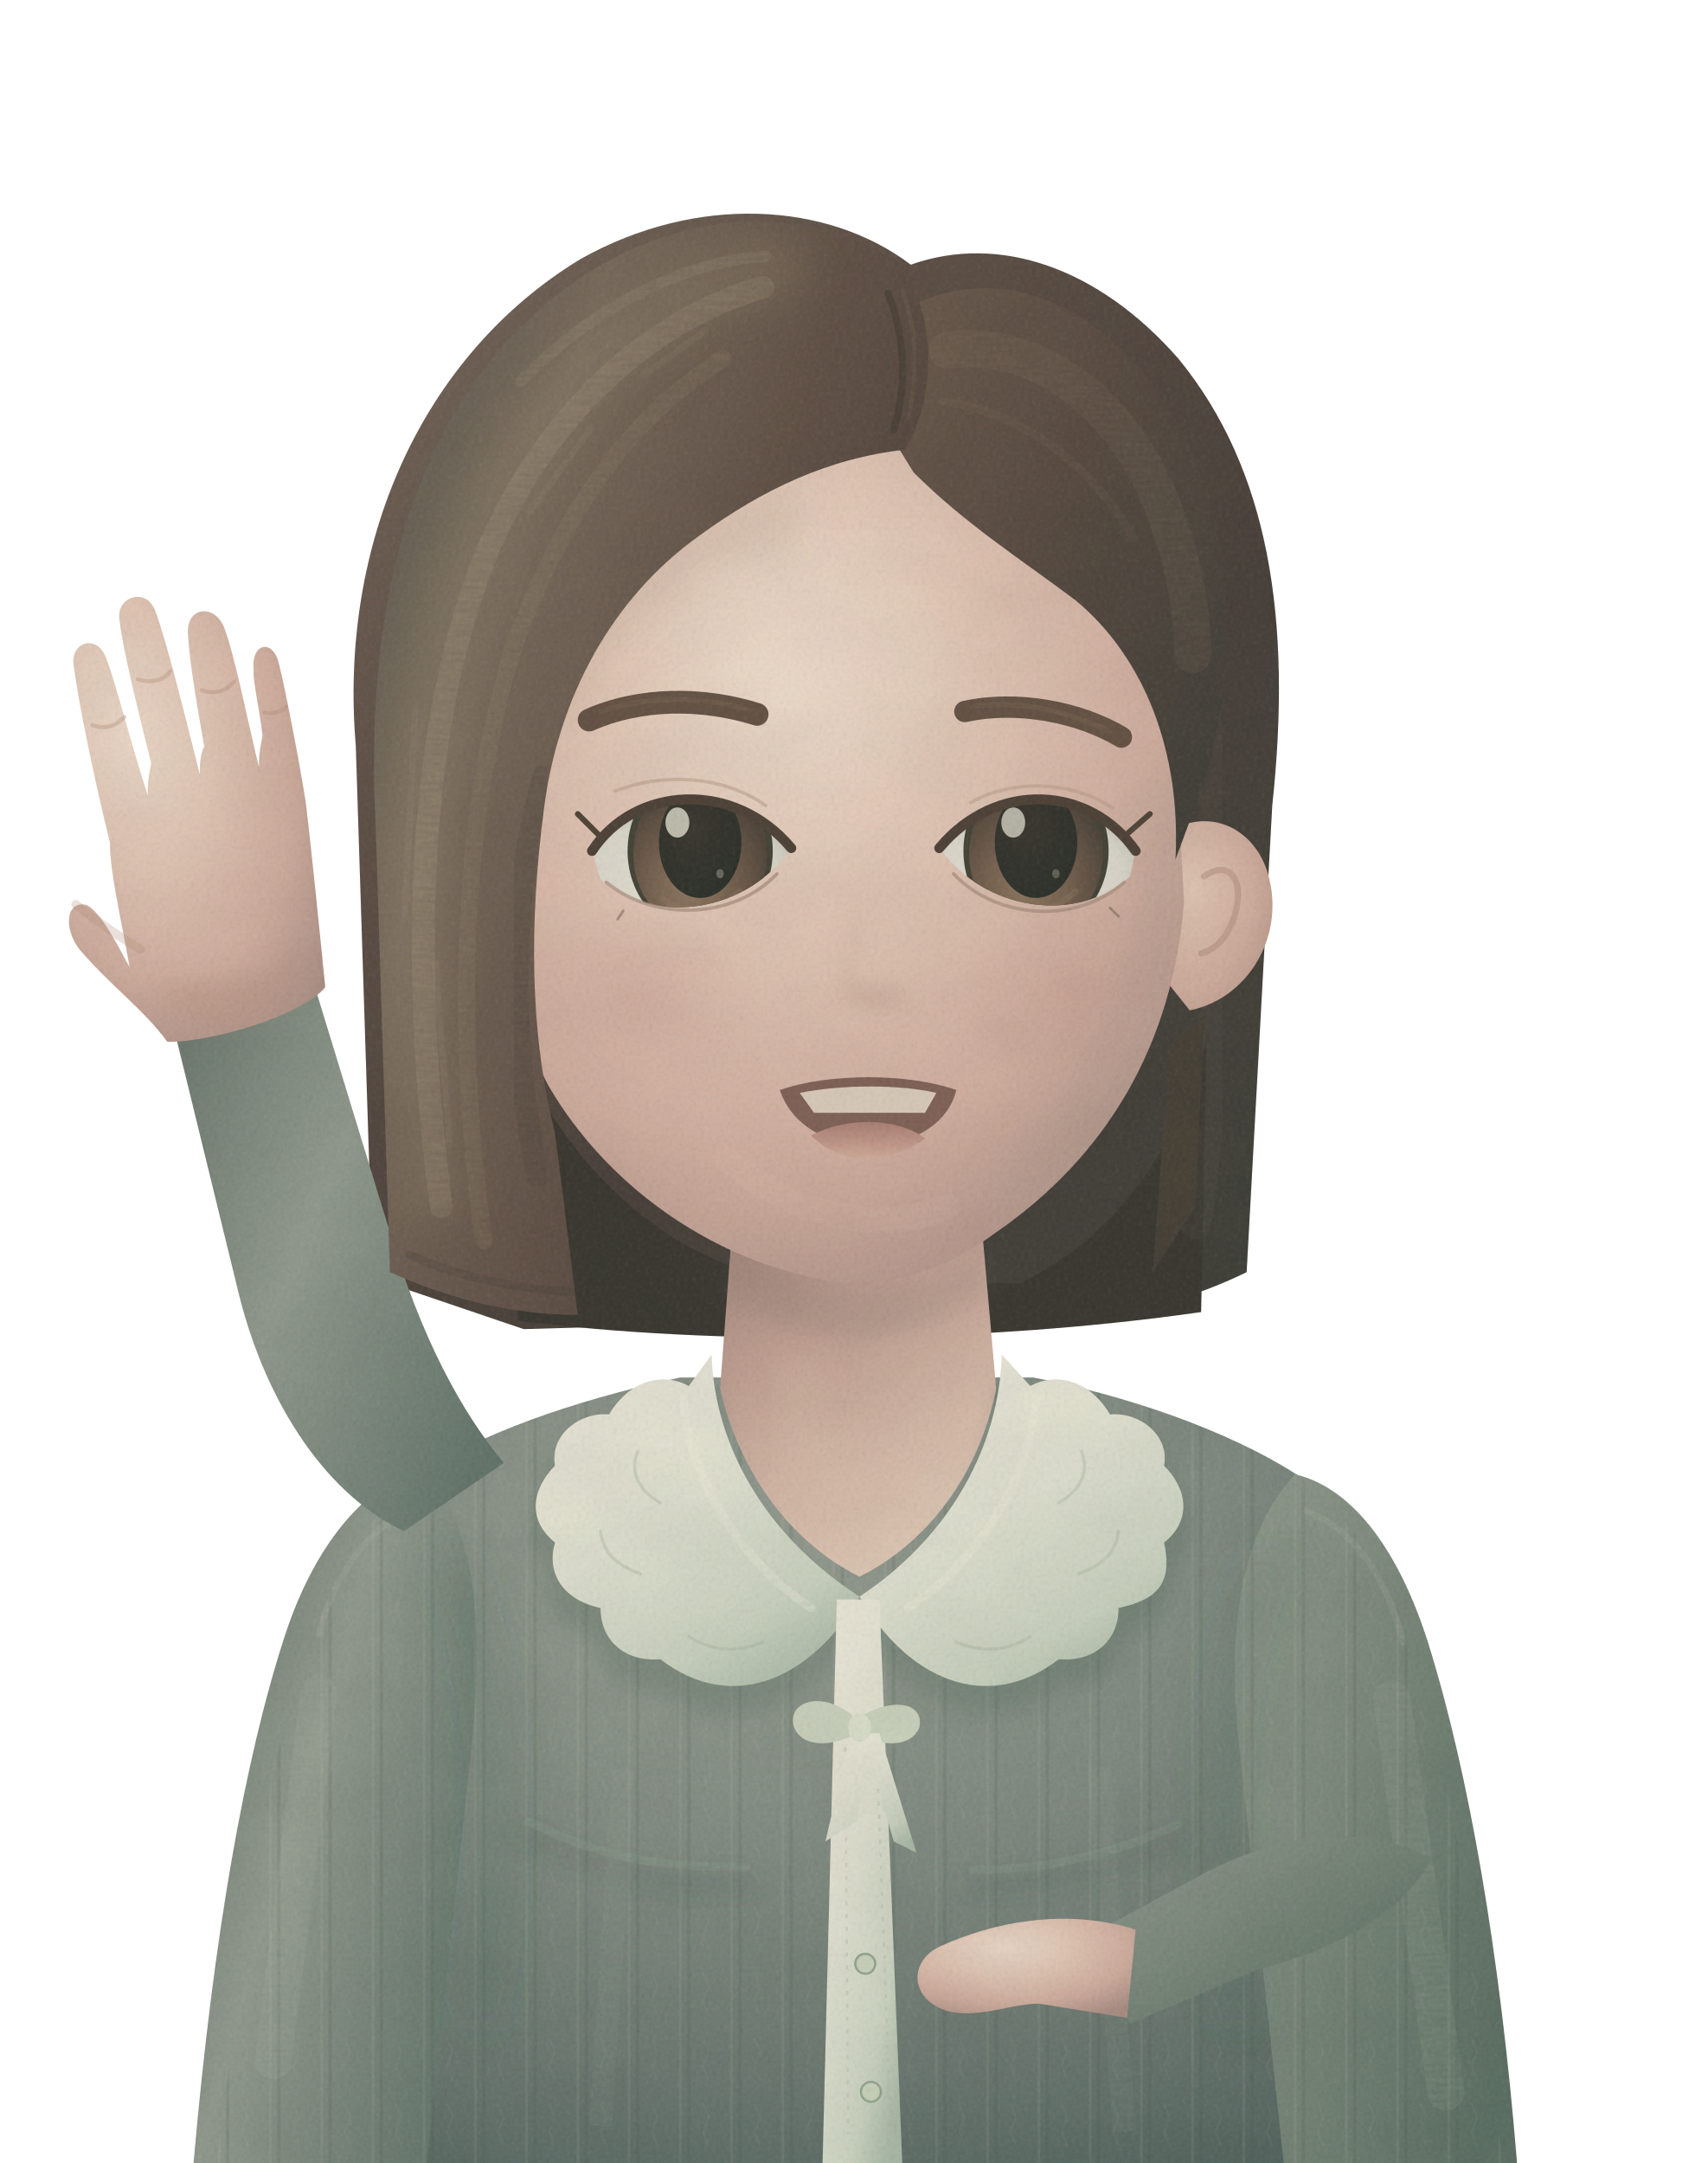
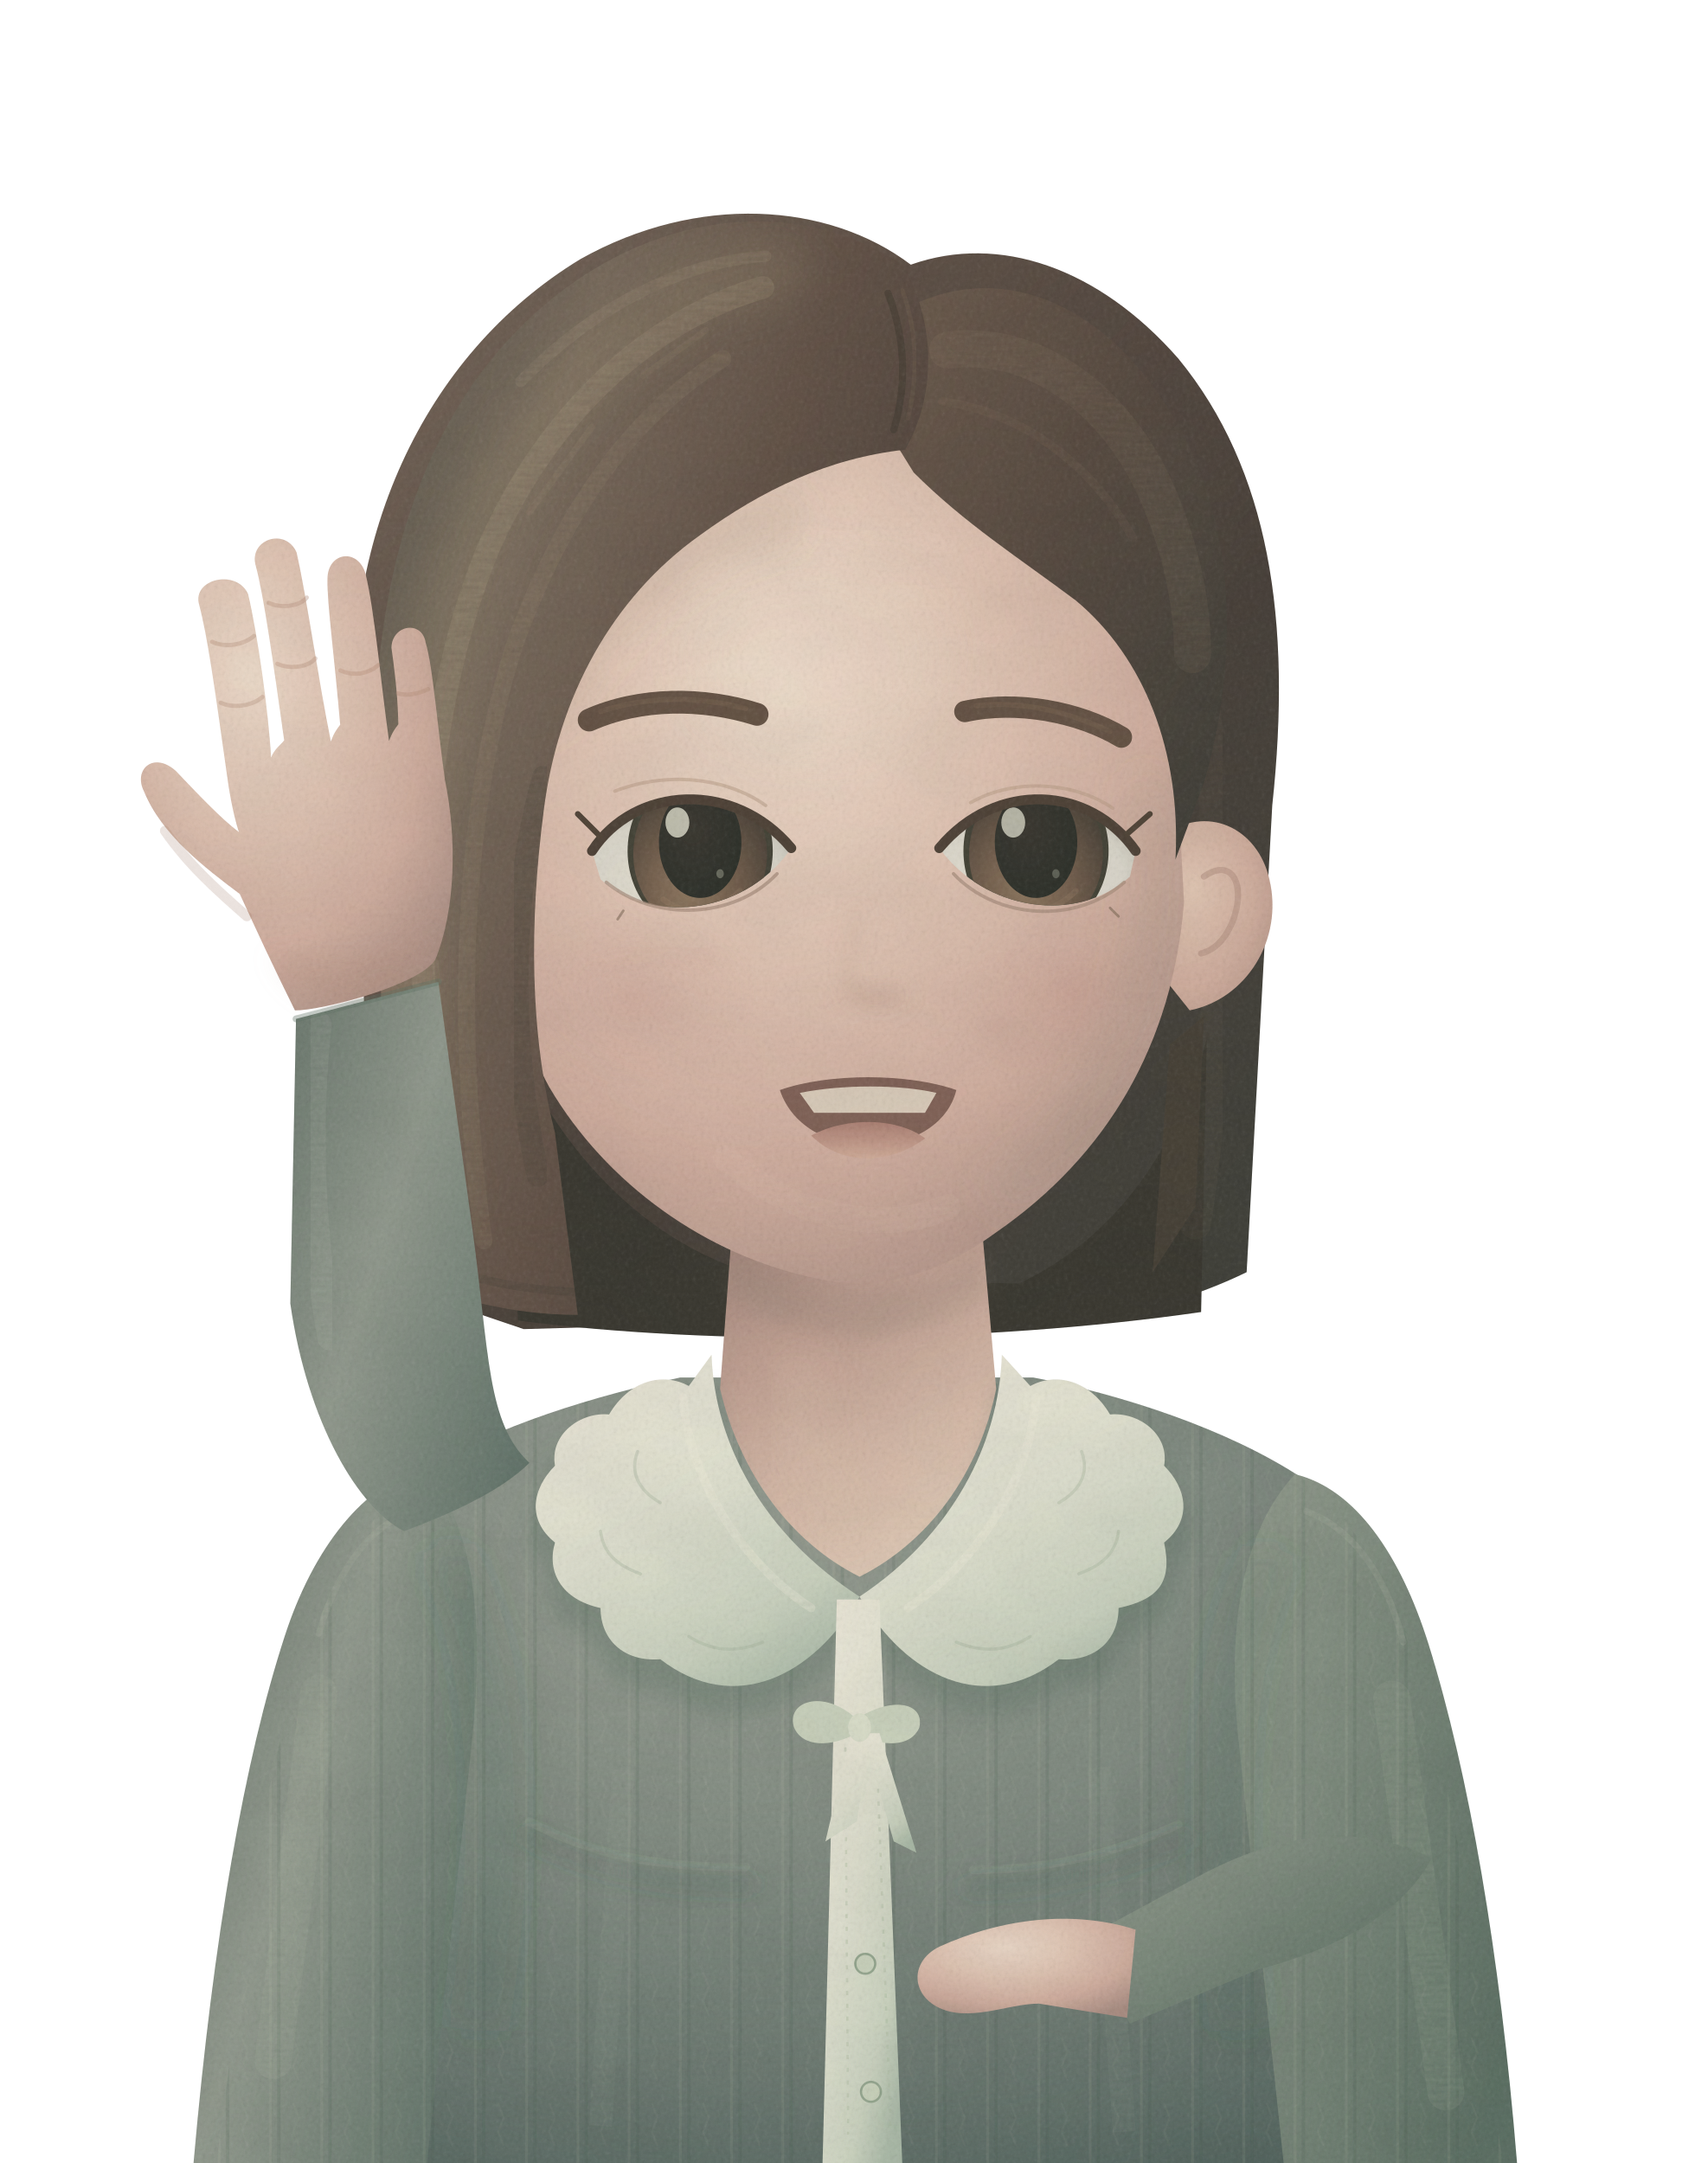
- <svg xmlns="http://www.w3.org/2000/svg" data-character="naughty" data-state="raise" viewBox="0 0 600 760" fill="none" role="img" aria-labelledby="girlTitle girlDescription">
+ <svg xmlns="http://www.w3.org/2000/svg" fill="none" aria-labelledby="girlTitle girlDescription" data-character="naughty" data-state="raise" viewBox="0 0 600 760">
  <defs>
+     <linearGradient id="fp-neck" x1="30%" x2="70%" y1="0%" y2="100%">
+       <stop stop-color="#a18479" />
+       <stop offset=".36" stop-color="#c2a294" />
+       <stop offset=".76" stop-color="#d8bdab" />
+       <stop offset="1" stop-color="#dfcbb7" />
+     </linearGradient>
+     <linearGradient id="fp-hair-back" x1="8%" x2="90%" y1="0%" y2="93%">
+       <stop stop-color="#76675a" />
+       <stop offset=".3" stop-color="#5e5046" />
+       <stop offset=".67" stop-color="#49413a" />
+       <stop offset="1" stop-color="#41413a" />
+     </linearGradient>
+     <linearGradient id="fp-hair-left" x1="0%" x2="100%" y1="12%" y2="74%">
+       <stop stop-color="#625e52" />
+       <stop offset=".27" stop-color="#77695b" />
+       <stop offset=".57" stop-color="#625247" />
+       <stop offset=".83" stop-color="#51453d" />
+       <stop offset="1" stop-color="#494039" />
+     </linearGradient>
+     <linearGradient id="fp-hair-right" x1="0%" x2="100%" y1="0%" y2="85%">
+       <stop stop-color="#6d5c4e" />
+       <stop offset=".48" stop-color="#584b41" />
+       <stop offset="1" stop-color="#424039" />
+     </linearGradient>
+     <linearGradient id="fp-lip" x1="0%" x2="0%" y1="0%" y2="100%">
+       <stop stop-color="#aa7f73" />
+       <stop offset=".5" stop-color="#bd9485" />
+       <stop offset="1" stop-color="#cfab98" />
+     </linearGradient>
+     <linearGradient id="fp-sleeve-left" x1="0%" x2="100%" y1="10%" y2="80%">
+       <stop stop-color="#6e7a70" />
+       <stop offset=".43" stop-color="#91998d" />
+       <stop offset="1" stop-color="#64756b" />
+     </linearGradient>
+     <linearGradient id="fp-sleeve-right" x1="0%" x2="100%" y1="0%" y2="80%">
+       <stop stop-color="#929b8d" />
+       <stop offset=".45" stop-color="#7b887b" />
+       <stop offset="1" stop-color="#5c6f63" />
+     </linearGradient>
+     <linearGradient id="fp-collar" x1="20%" x2="80%" y1="0%" y2="100%">
+       <stop stop-color="#e9e5d6" />
+       <stop offset=".44" stop-color="#dedfce" />
+       <stop offset=".8" stop-color="#c8d0bd" />
+       <stop offset="1" stop-color="#a9b8a6" />
+     </linearGradient>
    <radialGradient id="fp-skin" cx="40%" cy="29%" r="81%">
      <stop stop-color="#ead8c7" />
      <stop offset=".36" stop-color="#dfc4b3" />
      <stop offset=".7" stop-color="#cfad9e" />
      <stop offset="1" stop-color="#aa8e83" />
    </radialGradient>
-     <linearGradient id="fp-neck" x1="30%" y1="0%" x2="70%" y2="100%">
-       <stop stop-color="#a18479" />
-       <stop offset=".36" stop-color="#c2a294" />
-       <stop offset=".76" stop-color="#d8bdab" />
-       <stop offset="1" stop-color="#dfcbb7" />
-     </linearGradient>
    <radialGradient id="fp-ear" cx="32%" cy="36%" r="86%">
      <stop stop-color="#dfc4b1" />
      <stop offset=".6" stop-color="#cfad9d" />
      <stop offset="1" stop-color="#b49487" />
    </radialGradient>
-     <linearGradient id="fp-hair-back" x1="8%" y1="0%" x2="90%" y2="93%">
-       <stop stop-color="#76675a" />
-       <stop offset=".3" stop-color="#5e5046" />
-       <stop offset=".67" stop-color="#49413a" />
-       <stop offset="1" stop-color="#41413a" />
-     </linearGradient>
-     <linearGradient id="fp-hair-left" x1="0%" y1="12%" x2="100%" y2="74%">
-       <stop stop-color="#625e52" />
-       <stop offset=".27" stop-color="#77695b" />
-       <stop offset=".57" stop-color="#625247" />
-       <stop offset=".83" stop-color="#51453d" />
-       <stop offset="1" stop-color="#494039" />
-     </linearGradient>
-     <linearGradient id="fp-hair-right" x1="0%" y1="0%" x2="100%" y2="85%">
-       <stop stop-color="#6d5c4e" />
-       <stop offset=".48" stop-color="#584b41" />
-       <stop offset="1" stop-color="#424039" />
-     </linearGradient>
    <radialGradient id="fp-eye-white" cx="45%" cy="67%" r="80%">
      <stop stop-color="#e6e1d3" />
      <stop offset=".6" stop-color="#d9d5c9" />
      <stop offset="1" stop-color="#aaa89c" />
    </radialGradient>
    <radialGradient id="fp-iris" cx="43%" cy="72%" r="80%">
      <stop stop-color="#8f7961" />
      <stop offset=".4" stop-color="#74604e" />
      <stop offset=".76" stop-color="#53483d" />
      <stop offset="1" stop-color="#393a32" />
    </radialGradient>
    <radialGradient id="fp-pupil" cx="40%" cy="35%" r="85%">
      <stop stop-color="#3b3831" />
      <stop offset="1" stop-color="#2b3029" />
    </radialGradient>
    <radialGradient id="fp-cheek">
      <stop stop-color="#bb8c83" stop-opacity=".3" />
      <stop offset=".5" stop-color="#bc958a" stop-opacity=".13" />
      <stop offset="1" stop-color="#bc958a" stop-opacity="0" />
    </radialGradient>
-     <linearGradient id="fp-lip" x1="0%" y1="0%" x2="0%" y2="100%">
-       <stop stop-color="#aa7f73" />
-       <stop offset=".5" stop-color="#bd9485" />
-       <stop offset="1" stop-color="#cfab98" />
-     </linearGradient>
    <radialGradient id="fp-knit" cx="40%" cy="23%" r="88%">
      <stop stop-color="#969c91" />
      <stop offset=".42" stop-color="#818b81" />
      <stop offset=".75" stop-color="#6b7870" />
      <stop offset="1" stop-color="#53645e" />
    </radialGradient>
-     <linearGradient id="fp-sleeve-left" x1="0%" y1="10%" x2="100%" y2="80%">
-       <stop stop-color="#6e7a70" />
-       <stop offset=".43" stop-color="#91998d" />
-       <stop offset="1" stop-color="#64756b" />
-     </linearGradient>
-     <linearGradient id="fp-sleeve-right" x1="0%" y1="0%" x2="100%" y2="80%">
-       <stop stop-color="#929b8d" />
-       <stop offset=".45" stop-color="#7b887b" />
-       <stop offset="1" stop-color="#5c6f63" />
-     </linearGradient>
-     <linearGradient id="fp-collar" x1="20%" y1="0%" x2="80%" y2="100%">
-       <stop stop-color="#e9e5d6" />
-       <stop offset=".44" stop-color="#dedfce" />
-       <stop offset=".8" stop-color="#c8d0bd" />
-       <stop offset="1" stop-color="#a9b8a6" />
-     </linearGradient>
-     <filter id="fp-soft" x="-40%" y="-40%" width="180%" height="180%">
+     <clipPath id="fp-face-clip">
+       <path d="M183 244c7-49 52-86 110-89 57-2 105 35 119 87l4 75c-4 50-27 89-66 116-22 16-43 21-64 16-38-8-73-33-93-67-17-30-17-91-10-138" />
+     </clipPath>
+     <clipPath id="fp-left-eye">
+       <path d="M208 299c15-23 50-25 70-1-15 22-47 28-67 11Z" />
+     </clipPath>
+     <clipPath id="fp-right-eye">
+       <path d="M330 298c20-24 53-22 69 1l-2 9c-19 17-51 12-67-10" />
+     </clipPath>
+     <clipPath id="fp-body-clip">
+       <path d="M239 484c-28 6-66 17-90 33-30 21-47 69-58 130L76 760h452l-16-113c-11-60-25-106-55-128-26-17-63-29-94-35Z" />
+     </clipPath>
+     <clipPath id="fp-hair-left-clip">
+       <path d="M317 93c-38-25-89-19-129 17-45 41-60 106-56 181l5 156c20 9 42 15 66 15l-8-64c-9-35-9-74-4-113 5-40 24-75 55-97 22-16 45-27 72-30 11-19 11-45-1-65" />
+     </clipPath>
+     <filter id="fp-soft" width="180%" height="180%" x="-40%" y="-40%">
      <feGaussianBlur stdDeviation="3.5" />
    </filter>
-     <filter id="fp-wash" x="-40%" y="-40%" width="180%" height="180%">
+     <filter id="fp-wash" width="180%" height="180%" x="-40%" y="-40%">
      <feGaussianBlur stdDeviation="8" />
    </filter>
-     <filter id="fp-paper" x="-3%" y="-3%" width="106%" height="106%" color-interpolation-filters="sRGB">
-       <feTurbulence type="fractalNoise" baseFrequency=".72" numOctaves="3" seed="26" result="fine" />
-       <feColorMatrix in="fine" type="saturate" values="0" result="mono" />
+     <filter id="fp-paper" width="106%" height="106%" x="-3%" y="-3%" color-interpolation-filters="sRGB">
+       <feTurbulence baseFrequency=".72" numOctaves="3" result="fine" seed="26" type="fractalNoise" />
+       <feColorMatrix in="fine" result="mono" type="saturate" values="0" />
      <feComponentTransfer in="mono" result="lightGrain">
-         <feFuncA type="linear" slope=".12" />
+         <feFuncA slope=".12" type="linear" />
      </feComponentTransfer>
      <feComposite in="lightGrain" in2="SourceGraphic" operator="in" result="clippedGrain" />
      <feBlend in="SourceGraphic" in2="clippedGrain" mode="soft-light" />
    </filter>
-     <filter id="fp-dry" x="-10%" y="-20%" width="120%" height="140%" color-interpolation-filters="sRGB">
-       <feTurbulence type="fractalNoise" baseFrequency=".12 .7" numOctaves="2" seed="14" result="brush" />
-       <feColorMatrix in="brush" type="luminanceToAlpha" result="brushAlpha" />
+     <filter id="fp-dry" width="120%" height="140%" x="-10%" y="-20%" color-interpolation-filters="sRGB">
+       <feTurbulence baseFrequency=".12 .7" numOctaves="2" result="brush" seed="14" type="fractalNoise" />
+       <feColorMatrix in="brush" result="brushAlpha" type="luminanceToAlpha" />
      <feComposite in="SourceGraphic" in2="brushAlpha" operator="in" />
    </filter>
-     <filter id="fp-pigment" x="-3%" y="-3%" width="106%" height="106%" color-interpolation-filters="sRGB">
-       <feTurbulence type="fractalNoise" baseFrequency=".025 .04" numOctaves="3" seed="19" result="cloud" />
-       <feColorMatrix in="cloud" type="saturate" values="0" result="cloudMono" />
+     <filter id="fp-pigment" width="106%" height="106%" x="-3%" y="-3%" color-interpolation-filters="sRGB">
+       <feTurbulence baseFrequency=".025 .04" numOctaves="3" result="cloud" seed="19" type="fractalNoise" />
+       <feColorMatrix in="cloud" result="cloudMono" type="saturate" values="0" />
      <feComponentTransfer in="cloudMono" result="thinWash">
-         <feFuncA type="linear" slope=".07" />
+         <feFuncA slope=".07" type="linear" />
      </feComponentTransfer>
      <feComposite in="thinWash" in2="SourceGraphic" operator="in" result="clippedWash" />
      <feBlend in="SourceGraphic" in2="clippedWash" mode="multiply" />
    </filter>
-     <clipPath id="fp-face-clip">
-       <path d="M183 244C190 195 235 158 293 155C350 153 398 190 412 242L416 317C412 367 389 406 350 433C328 449 307 454 286 449C248 441 213 416 193 382C176 352 176 291 183 244Z" />
-     </clipPath>
-     <clipPath id="fp-left-eye">
-       <path d="M208 299C223 276 258 274 278 298C263 320 231 326 211 309Z" />
-     </clipPath>
-     <clipPath id="fp-right-eye">
-       <path d="M330 298C350 274 383 276 399 299L397 308C378 325 346 320 330 298Z" />
-     </clipPath>
-     <clipPath id="fp-body-clip">
-       <path d="M239 484C211 490 173 501 149 517C119 538 102 586 91 647L76 760H528L512 647C501 587 487 541 457 519C431 502 394 490 363 484Z" />
-     </clipPath>
-     <clipPath id="fp-hair-left-clip">
-       <path d="M317 93C279 68 228 74 188 110C143 151 128 216 132 291L137 447C157 456 179 462 203 462L195 398C186 363 186 324 191 285C196 245 215 210 246 188C268 172 291 161 318 158C329 139 329 113 317 93Z" />
-     </clipPath>
    <pattern id="fp-knit-stitch" width="18" height="23" patternUnits="userSpaceOnUse">
-       <path d="M5 0V23" stroke="#d5d7c4" stroke-opacity=".08" stroke-width="1" />
-       <path d="M8 0V23" stroke="#435a4b" stroke-opacity=".13" stroke-width="1.2" />
-       <path d="M13 3L15 8L13 13L15 18" stroke="#d1d5bf" stroke-opacity=".055" stroke-width=".7" />
+       <path stroke="#d5d7c4" stroke-opacity=".08" d="M5 0v23" />
+       <path stroke="#435a4b" stroke-opacity=".13" stroke-width="1.2" d="M8 0v23" />
+       <path stroke="#d1d5bf" stroke-opacity=".055" stroke-width=".7" d="m13 3 2 5-2 5 2 5" />
    </pattern>
  </defs>
  <g id="desk" style="display:none">
-     <path d="M18 684H582L600 718H0Z" fill="#b9b8a9" />
-     <path d="M0 718H600V741H0Z" fill="#919c8d" />
-     <path d="M24 684H576" stroke="#e4dfcf" stroke-opacity=".65" stroke-width="3" />
+     <path fill="#b9b8a9" d="M18 684h564l18 34H0Z" />
+     <path fill="#919c8d" d="M0 718h600v23H0Z" />
+     <path stroke="#e4dfcf" stroke-opacity=".65" stroke-width="3" d="M24 684h552" />
  </g>
  <g filter="url(#fp-paper)">
    <g filter="url(#fp-pigment)">
-       <path d="M125 262C119 191 148 125 204 91C245 68 291 71 320 93C351 82 386 94 414 126C446 165 454 218 447 283L438 447C405 463 366 469 325 463L184 467L131 449Z" fill="url(#fp-hair-back)" />
-       <path d="M176 354C191 401 228 440 271 449L358 451C392 435 414 403 424 365L422 461C346 472 251 473 182 464Z" fill="#3b3931" />
-       <path d="M416 211C432 277 431 355 420 430" stroke="#8f7e65" stroke-opacity=".13" stroke-width="11" stroke-linecap="round" filter="url(#fp-dry)" />
+       <path fill="url(#fp-hair-back)" d="M125 262c-6-71 23-137 79-171 41-23 87-20 116 2 31-11 66 1 94 33 32 39 40 92 33 157l-9 164c-33 16-72 22-113 16l-141 4-53-18Z" />
+       <path fill="#3b3931" d="M176 354c15 47 52 86 95 95l87 2c34-16 56-48 66-86l-2 96c-76 11-171 12-240 3Z" />
+       <path stroke="#8f7e65" stroke-linecap="round" stroke-opacity=".13" stroke-width="11" d="M416 211c16 66 15 144 4 219" filter="url(#fp-dry)" />
      <g id="body">
-         <path d="M239 484C211 490 173 501 149 517C119 538 102 586 91 647L76 760H528L512 647C501 587 487 541 457 519C431 502 394 490 363 484Z" fill="url(#fp-knit)" />
-         <path d="M149 516C128 521 110 544 100 575C86 618 75 680 68 760H150L166 610C170 570 167 536 149 516Z" fill="url(#fp-sleeve-left)" />
-         <path d="M455 518C476 523 492 546 502 578C516 623 527 686 533 760H451L435 610C431 570 437 537 455 518Z" fill="url(#fp-sleeve-right)" />
+         <path fill="url(#fp-knit)" d="M239 484c-28 6-66 17-90 33-30 21-47 69-58 130L76 760h452l-16-113c-11-60-25-106-55-128-26-17-63-29-94-35Z" />
+         <path fill="url(#fp-sleeve-left)" d="M149 516c-21 5-39 28-49 59-14 43-25 105-32 185h82l16-150c4-40 1-74-17-94" />
+         <path fill="url(#fp-sleeve-right)" d="M455 518c21 5 37 28 47 60 14 45 25 108 31 182h-82l-16-150c-4-40 2-73 20-92" />
        <g clip-path="url(#fp-body-clip)">
-           <path d="M70 486H540V760H70Z" fill="url(#fp-knit-stitch)" />
-           <path d="M156 544C178 587 178 649 168 713M447 545C426 586 427 649 436 713" stroke="#405b4e" stroke-opacity=".19" stroke-width="14" filter="url(#fp-wash)" />
-           <path d="M186 645C212 659 237 662 263 662M341 663C369 663 393 656 416 646" stroke="#40584b" stroke-opacity=".19" stroke-width="6" stroke-linecap="round" filter="url(#fp-soft)" />
-           <path d="M186 640C212 654 238 656 262 656M342 657C369 657 392 651 414 641" stroke="#c0c8b4" stroke-opacity=".18" stroke-width="3" stroke-linecap="round" filter="url(#fp-dry)" />
-           <path d="M219 622L211 747M386 621L395 749" stroke="#c0c8b4" stroke-opacity=".1" stroke-width="8" filter="url(#fp-dry)" />
-           <path d="M112 595L96 724M489 597L508 735" stroke="#bac3ac" stroke-opacity=".2" stroke-width="13" stroke-linecap="round" filter="url(#fp-dry)" />
-         </g>
-         <path d="M112 574C119 550 131 535 147 530M493 577C487 553 475 537 459 531" stroke="#c4cbb7" stroke-opacity=".26" stroke-width="2.2" stroke-linecap="round" filter="url(#fp-dry)" />
-         <path d="M258 421L253 488C260 518 278 542 302 554C326 542 344 518 350 488L344 420Z" fill="url(#fp-neck)" />
-         <path d="M258 440C281 457 323 458 345 439L347 453C324 475 282 474 256 455Z" fill="#82776b" opacity=".19" filter="url(#fp-soft)" />
-         <path d="M279 485C282 505 288 521 299 534" stroke="#e7d4bc" stroke-opacity=".2" stroke-width="13" stroke-linecap="round" filter="url(#fp-wash)" />
-         <path d="M331 486L321 524" stroke="#b7bea5" stroke-opacity=".12" stroke-width="11" filter="url(#fp-wash)" />
-         <path d="M250 480C253 512 270 542 302 564C286 593 256 607 230 587C218 589 208 580 208 569C194 566 189 555 192 545C182 537 184 526 191 518C190 507 201 497 211 499C219 486 232 485 240 490Z" fill="#435e50" opacity=".22" transform="translate(1 6)" filter="url(#fp-soft)" />
-         <path d="M352 480C349 512 333 542 302 564C318 593 348 607 374 587C386 589 396 580 396 569C410 566 415 555 412 545C422 537 420 526 413 518C414 507 403 497 393 499C385 486 372 485 364 490Z" fill="#435e50" opacity=".22" transform="translate(-1 6)" filter="url(#fp-soft)" />
-         <path d="M250 476C251 507 268 539 302 561C286 589 258 603 232 583C219 584 211 576 211 565C197 562 192 552 195 542C185 534 187 523 195 515C193 504 204 496 214 497C221 485 233 482 242 487Z" fill="url(#fp-collar)" />
-         <path d="M352 476C351 507 335 539 302 561C318 589 346 603 372 583C385 584 393 576 393 565C407 562 412 556 409 542C419 534 417 523 409 515C411 504 400 496 390 497C383 485 371 482 362 487Z" fill="url(#fp-collar)" />
-         <path d="M240 491C242 518 259 548 285 565M364 491C362 518 345 548 319 565" stroke="#f0ecdb" stroke-opacity=".52" stroke-width="3" stroke-linecap="round" filter="url(#fp-dry)" />
-         <path d="M224 510C221 518 225 524 232 528M211 538C212 546 217 550 225 553M242 575C250 580 258 581 268 577M380 510C383 518 379 524 372 528M393 538C392 546 387 550 379 553M362 575C354 580 346 581 336 577" stroke="#a3b09a" stroke-opacity=".34" stroke-width="1.1" stroke-linecap="round" />
-         <path d="M294 562H309L317 760H289Z" fill="url(#fp-collar)" />
-         <path d="M297 614L298 750M308 615L313 750" stroke="#9fb095" stroke-opacity=".32" stroke-width=".8" stroke-dasharray="1.5 3" />
-         <path d="M301 604C289 593 276 598 279 607C282 614 292 614 301 609C310 614 320 614 323 607C325 598 313 596 301 604Z" fill="#c9d1bc" />
-         <path d="M299 609L290 647L301 640L305 615L314 647L322 651L309 609Z" fill="url(#fp-collar)" />
-         <ellipse cx="302" cy="607" rx="4" ry="5" fill="#d9ddc9" />
+           <path fill="url(#fp-knit-stitch)" d="M70 486h470v274H70Z" />
+           <path stroke="#405b4e" stroke-opacity=".19" stroke-width="14" d="M156 544c22 43 22 105 12 169m279-168c-21 41-20 104-11 168" filter="url(#fp-wash)" />
+           <path stroke="#40584b" stroke-linecap="round" stroke-opacity=".19" stroke-width="6" d="M186 645c26 14 51 17 77 17m78 1c28 0 52-7 75-17" filter="url(#fp-soft)" />
+           <path stroke="#c0c8b4" stroke-linecap="round" stroke-opacity=".18" stroke-width="3" d="M186 640c26 14 52 16 76 16m80 1c27 0 50-6 72-16" filter="url(#fp-dry)" />
+           <path stroke="#c0c8b4" stroke-opacity=".1" stroke-width="8" d="m219 622-8 125m175-126 9 128" filter="url(#fp-dry)" />
+           <path stroke="#bac3ac" stroke-linecap="round" stroke-opacity=".2" stroke-width="13" d="M112 595 96 724m393-127 19 138" filter="url(#fp-dry)" />
+         </g>
+         <path stroke="#c4cbb7" stroke-linecap="round" stroke-opacity=".26" stroke-width="2.2" d="M112 574c7-24 19-39 35-44m346 47c-6-24-18-40-34-46" filter="url(#fp-dry)" />
+         <path fill="url(#fp-neck)" d="m258 421-5 67c7 30 25 54 49 66 24-12 42-36 48-66l-6-68Z" />
+         <path fill="#82776b" d="M258 440c23 17 65 18 87-1l2 14c-23 22-65 21-91 2Z" filter="url(#fp-soft)" opacity=".19" />
+         <path stroke="#e7d4bc" stroke-linecap="round" stroke-opacity=".2" stroke-width="13" d="M279 485c3 20 9 36 20 49" filter="url(#fp-wash)" />
+         <path stroke="#b7bea5" stroke-opacity=".12" stroke-width="11" d="m331 486-10 38" filter="url(#fp-wash)" />
+         <path fill="#435e50" d="M250 480c3 32 20 62 52 84-16 29-46 43-72 23-12 2-22-7-22-18-14-3-19-14-16-24-10-8-8-19-1-27-1-11 10-21 20-19 8-13 21-14 29-9Z" filter="url(#fp-soft)" opacity=".22" transform="translate(1 6)" />
+         <path fill="#435e50" d="M352 480c-3 32-19 62-50 84 16 29 46 43 72 23 12 2 22-7 22-18 14-3 19-14 16-24 10-8 8-19 1-27 1-11-10-21-20-19-8-13-21-14-29-9Z" filter="url(#fp-soft)" opacity=".22" transform="translate(-1 6)" />
+         <path fill="url(#fp-collar)" d="M250 476c1 31 18 63 52 85-16 28-44 42-70 22-13 1-21-7-21-18-14-3-19-13-16-23-10-8-8-19 0-27-2-11 9-19 19-18 7-12 19-15 28-10Z" />
+         <path fill="url(#fp-collar)" d="M352 476c-1 31-17 63-50 85 16 28 44 42 70 22 13 1 21-7 21-18 14-3 19-9 16-23 10-8 8-19 0-27 2-11-9-19-19-18-7-12-19-15-28-10Z" />
+         <path stroke="#f0ecdb" stroke-linecap="round" stroke-opacity=".52" stroke-width="3" d="M240 491c2 27 19 57 45 74m79-74c-2 27-19 57-45 74" filter="url(#fp-dry)" />
+         <path stroke="#a3b09a" stroke-linecap="round" stroke-opacity=".34" stroke-width="1.1" d="M224 510c-3 8 1 14 8 18m-21 10c1 8 6 12 14 15m17 22c8 5 16 6 26 2m112-67c3 8-1 14-8 18m21 10c-1 8-6 12-14 15m-17 22c-8 5-16 6-26 2" />
+         <path fill="url(#fp-collar)" d="M294 562h15l8 198h-28Z" />
+         <path stroke="#9fb095" stroke-dasharray="1.5 3" stroke-opacity=".32" stroke-width=".8" d="m297 614 1 136m10-135 5 135" />
+         <path fill="#c9d1bc" d="M301 604c-12-11-25-6-22 3 3 7 13 7 22 2 9 5 19 5 22-2 2-9-10-11-22-3" />
+         <path fill="url(#fp-collar)" d="m299 609-9 38 11-7 4-25 9 32 8 4-13-42Z" />
+         <ellipse cx="302" cy="607" fill="#d9ddc9" rx="4" ry="5" />
        <circle cx="304" cy="690" r="3.5" fill="#c7d0ba" stroke="#94a58e" stroke-width=".8" />
        <circle cx="306" cy="735" r="3.5" fill="#c7d0ba" stroke="#94a58e" stroke-width=".8" />
      </g>
      <g id="arm-down" style="display:none">
-         <path d="M101 690C128 676 158 682 186 698L223 718L207 748L162 729C135 722 112 710 101 690Z" fill="url(#fp-sleeve-left)" />
-         <path d="M205 715C227 708 252 711 274 721C284 726 284 737 275 742C264 748 250 741 239 741L208 746Z" fill="url(#fp-skin)" />
-         <path d="M503 690C476 676 446 682 418 698L381 718L397 748L442 729C469 722 492 710 503 690Z" fill="url(#fp-sleeve-right)" />
-         <path d="M399 715C377 708 352 711 330 721C320 726 320 737 329 742C340 748 354 741 365 741L396 746Z" fill="url(#fp-skin)" />
+         <path fill="url(#fp-sleeve-left)" d="M101 690c27-14 57-8 85 8l37 20-16 30-45-19c-27-7-50-19-61-39" />
+         <path fill="url(#fp-skin)" d="M205 715c22-7 47-4 69 6 10 5 10 16 1 21-11 6-25-1-36-1l-31 5Z" />
+         <path fill="url(#fp-sleeve-right)" d="M503 690c-27-14-57-8-85 8l-37 20 16 30 45-19c27-7 50-19 61-39" />
+         <path fill="url(#fp-skin)" d="M399 715c-22-7-47-4-69 6-10 5-10 16-1 21 11 6 25-1 36-1l31 5Z" />
+       </g>
+       <g id="head">
+         <path fill="url(#fp-ear)" d="M408 294c16-12 34-3 38 15 5 21-8 42-28 46l-12-15Z" />
+         <path stroke="#ac8a7b" stroke-linecap="round" stroke-opacity=".48" stroke-width="2.2" d="M423 308c10-7 15 3 10 16-3 7-7 10-11 11" />
+         <path fill="url(#fp-skin)" d="M183 244c7-49 52-86 110-89 57-2 105 35 119 87l4 75c-4 50-27 89-66 116-22 16-43 21-64 16-38-8-73-33-93-67-17-30-17-91-10-138" />
+         <g clip-path="url(#fp-face-clip)">
+           <path stroke="#998470" stroke-linecap="round" stroke-opacity=".18" stroke-width="15" d="M191 248c16-33 47-57 83-66" filter="url(#fp-wash)" />
+           <path stroke="#798473" stroke-linecap="round" stroke-opacity=".14" stroke-width="15" d="M403 281c11 54-10 110-48 137" filter="url(#fp-wash)" />
+           <ellipse cx="286" cy="230" fill="#eee1cd" filter="url(#fp-wash)" opacity=".19" rx="46" ry="35" />
+           <ellipse cx="223" cy="350" fill="url(#fp-cheek)" rx="44" ry="33" />
+           <ellipse cx="377" cy="349" fill="url(#fp-cheek)" rx="41" ry="32" />
+           <path stroke="#cfaa98" stroke-linecap="round" stroke-opacity=".18" stroke-width="11" d="M211 340c10-6 23-7 35-3m112 1c12-4 25-1 33 4" filter="url(#fp-dry)" />
+           <path stroke="#e5cbb5" stroke-linecap="round" stroke-opacity=".16" stroke-width="9" d="M255 407c21 19 54 28 78 17" filter="url(#fp-dry)" />
+           <path stroke="#f0e0c8" stroke-linecap="round" stroke-opacity=".15" stroke-width="8" d="M286 189c16-3 33-1 46 4" filter="url(#fp-dry)" />
+         </g>
+         <path stroke="#655345" stroke-linecap="round" stroke-width="8" d="M207 253c18-8 40-8 59-2" />
+         <path stroke="#655345" stroke-linecap="round" stroke-width="7.5" d="M339 250c18-4 40 0 55 9" />
+         <path stroke="#a58b6d" stroke-linecap="round" stroke-opacity=".26" stroke-width="1.8" d="M211 250c18-6 36-5 51-1m81-1c18-2 34 3 47 9" filter="url(#fp-dry)" />
+         <g id="eyes">
+           <path fill="url(#fp-eye-white)" d="M208 299c15-23 50-25 70-1-15 22-47 28-67 11Z" />
+           <g clip-path="url(#fp-left-eye)">
+             <ellipse cx="246" cy="299" fill="#454438" rx="25.5" ry="29" />
+             <ellipse cx="246" cy="300" fill="url(#fp-iris)" rx="23.5" ry="27" />
+             <ellipse cx="246" cy="296" fill="url(#fp-pupil)" rx="14.5" ry="19.5" />
+             <path stroke="#b69a79" stroke-linecap="round" stroke-opacity=".34" stroke-width="2" d="M233 316c8 6 18 6 27-3" filter="url(#fp-dry)" />
+             <ellipse cx="238" cy="289" fill="#e5e4d2" opacity=".78" rx="4.2" ry="5.3" />
+             <ellipse cx="253" cy="307" fill="#c9cbb7" opacity=".36" rx="1.3" ry="1.6" />
+           </g>
+           <path fill="url(#fp-eye-white)" d="M330 298c20-24 53-22 69 1l-2 9c-19 17-51 12-67-10" />
+           <g clip-path="url(#fp-right-eye)">
+             <ellipse cx="364" cy="299" fill="#454438" rx="25.5" ry="29" />
+             <ellipse cx="364" cy="300" fill="url(#fp-iris)" rx="23.5" ry="27" />
+             <ellipse cx="364" cy="296" fill="url(#fp-pupil)" rx="14.5" ry="19.5" />
+             <path stroke="#b69a79" stroke-linecap="round" stroke-opacity=".34" stroke-width="2" d="M351 316c8 6 18 6 27-3" filter="url(#fp-dry)" />
+             <ellipse cx="356" cy="289" fill="#e5e4d2" opacity=".73" rx="4.2" ry="5.3" />
+             <ellipse cx="371" cy="307" fill="#c9cbb7" opacity=".3" rx="1.3" ry="1.6" />
+           </g>
+           <path stroke="#4f4338" stroke-linecap="round" stroke-width="3.5" d="M208 299c15-23 50-25 70-1m52 0c20-24 53-22 69 1" />
+           <path stroke="#514538" stroke-linecap="round" stroke-width="2" d="m211 294-8-8m193 7 8-7" />
+           <path stroke="#a78d7c" stroke-linecap="round" stroke-opacity=".7" stroke-width="1.2" d="M213 310c17 14 45 13 60-3m62 0c15 16 43 18 60 3" />
+           <path stroke="#b79b85" stroke-linecap="round" stroke-opacity=".5" stroke-width="1.2" d="M216 278c18-7 39-5 53 5m72-1c16-9 37-7 50 2" />
+           <path stroke="#6b5948" stroke-linecap="round" stroke-opacity=".48" stroke-width=".9" d="m219 320-2 3m173-4 3 3" />
+         </g>
+         <path stroke="#a88d7a" stroke-linecap="round" stroke-opacity=".38" stroke-width="2" d="M302 319c-3 12-5 22-4 28 5 5 12 5 18 2" filter="url(#fp-soft)" />
+         <ellipse cx="307" cy="350" fill="#ab8c7b" filter="url(#fp-soft)" opacity=".2" rx="12" ry="4" />
+         <path stroke="#e9d5bd" stroke-linecap="round" stroke-opacity=".45" stroke-width="3" d="M300 343h8" filter="url(#fp-dry)" />
+         <g id="mouth-open" style="display:inline">
+           <path fill="#806257" d="M274 383c17-6 45-6 62 0-6 25-53 27-62 0" />
+           <path fill="#e8dcc9" d="M281 384c15-3 35-3 48 0l-4 7h-39Z" opacity=".85" />
+           <path fill="url(#fp-lip)" d="M285 399c13-7 31-6 40 1-12 9-29 10-40-1" />
+         </g>
+         <g id="mouth-closed" style="display:none">
+           <path fill="#aa8576" d="M274 385c11-4 20-3 29-1 11-3 22-2 33 0-12 9-50 12-62 1" opacity=".65" />
+           <path fill="url(#fp-lip)" d="M275 386c19 5 42 5 60-2-9 13-41 20-56 7Z" />
+           <path stroke="#8b6e60" stroke-linecap="round" stroke-width="1.25" d="M276 386c17 4 41 5 58-1" />
+           <path stroke="#dfbfaa" stroke-linecap="round" stroke-opacity=".48" stroke-width="1.7" d="M291 397c11 3 23 1 31-3" filter="url(#fp-dry)" />
+           <path stroke="#e3cbb3" stroke-linecap="round" stroke-opacity=".22" stroke-width="4" d="M295 421c8 2 18 1 25-1" filter="url(#fp-soft)" />
+         </g>
+         <path fill="url(#fp-hair-right)" d="M317 109c33-18 67-3 89 28 26 35 32 86 17 138l-10 27c2-38-11-71-35-91-20-15-39-27-57-45l-13-21Z" />
+         <path stroke="#b4a080" stroke-linecap="round" stroke-opacity=".16" stroke-width="13" d="M333 123c31-4 59 18 73 49 8 18 13 38 13 58" filter="url(#fp-dry)" />
+         <path stroke="#a99171" stroke-linecap="round" stroke-opacity=".15" stroke-width="3" d="M331 141c29 4 53 23 67 48" filter="url(#fp-dry)" />
+         <path fill="#474137" d="m423 357-3 67-15 23 6-80Z" />
+         <path fill="url(#fp-hair-left)" d="M317 93c-38-25-89-19-129 17-45 41-60 106-56 181l5 156c20 9 42 15 66 15l-8-64c-9-35-9-74-4-113 5-40 24-75 55-97 22-16 45-27 72-30 11-19 11-45-1-65" />
+         <g stroke-linecap="round" clip-path="url(#fp-hair-left-clip)">
+           <path stroke="#bbac8b" stroke-opacity=".2" stroke-width="18" d="M152 421c-13-93-8-181 19-240 23-48 61-80 103-86" filter="url(#fp-wash)" />
+           <path stroke="#c7b896" stroke-opacity=".27" stroke-width="8" d="M155 424c-12-92-7-173 16-230 21-49 58-82 97-93" filter="url(#fp-dry)" />
+           <path stroke="#ac987a" stroke-opacity=".23" stroke-width="6" d="M170 436c-11-77-7-155 11-210 17-47 41-80 73-100" filter="url(#fp-dry)" />
+           <path stroke="#393a31" stroke-opacity=".3" stroke-width="8" d="M189 413c-11-52-9-101 2-140" filter="url(#fp-dry)" />
+           <path stroke="#d1c3a2" stroke-opacity=".17" stroke-width="4" d="M183 134c24-25 56-42 86-44" filter="url(#fp-dry)" />
+           <path stroke="#3b3a31" stroke-opacity=".35" stroke-width="3" d="M144 441c18 8 38 12 58 13" filter="url(#fp-dry)" />
+           <path stroke="#c3b18b" stroke-opacity=".14" stroke-width="2.2" d="m146 247-4 76m11 15 5 64m28-222 22-30m18-18 22-16" filter="url(#fp-dry)" />
+         </g>
+         <path stroke="#403a31" stroke-linecap="round" stroke-opacity=".5" stroke-width="2.5" d="M312 103c7 18 6 35 2 48" />
+         <path stroke="#b39c78" stroke-linecap="round" stroke-opacity=".17" stroke-width="1.5" d="M317 102c6 16 5 33 2 45" filter="url(#fp-dry)" />
      </g>
      <g id="arm-raise" style="display:inline">
-         <path d="M142 538C116 526 94 495 84 455L62 365L111 348L137 433C148 470 162 496 177 514Z" fill="url(#fp-sleeve-left)" />
-         <g transform="translate(84 354.4) rotate(-14) scale(1.3)">
-           <path d="M-21 4C-25 -6, -32 -14, -38 -26C-41 -33, -38 -40, -33 -37C-30 -34, -28 -26, -26 -18C-25 -32, -25 -44, -23 -52C-23 -70, -22 -92, -21 -100C-21 -107, -13 -108, -12 -101C-11 -94, -11 -74, -10 -62C-9 -66, -8 -68, -7 -70C-7 -84, -7 -102, -6 -109C-6 -116, 3 -117, 4 -110C5 -102, 5 -80, 5 -64C6 -68, 7 -70, 8 -71C9 -86, 10 -96, 11 -101C12 -109, 20 -108, 21 -101C22 -92, 21 -74, 21 -62C22 -66, 23 -68, 24 -70C25 -78, 25 -85, 26 -88C27 -95, 33 -95, 33 -88C33 -80, 32 -62, 31 -50C29 -34, 26 -14, 24 0C16 6, -10 7, -21 4Z" fill="url(#fp-skin)" />
-           <path d="M-20 -14C-8 -6, 10 -6, 22 -16C18 2, 4 8, -8 4C-16 1, -19 -6, -20 -14Z" fill="#a8806c" opacity=".2" filter="url(#fp-soft)" />
-           <g stroke="#b08773" stroke-opacity=".34" stroke-width="1.1" stroke-linecap="round" fill="none">
-             <path d="M-20 -84C-17 -82, -14 -82, -11 -84" />
-             <path d="M-5 -93C-2 -91, 2 -91, 4 -93" />
-             <path d="M11 -86C14 -84, 17 -84, 20 -86" />
-             <path d="M26 -76C28 -75, 30 -75, 32 -76" />
+         <g>
+           <path fill="url(#fp-skin)" d="M-16 6c-4-12-7-22-10-32-8-8-18-18-21-30-2-6 4-10 9-4 5 7 10 14 14 18-1-6-1-12-1-16 0-22 0-36-1-44-1-7 11-8 13-1 1 11 1 31 0 43 1-2 3-3 4-4 0-20 0-38-1-46-1-7 9-9 11-2 1 12 1 34 2 50 1-2 2-3 3-4 1-18 1-32 2-38 1-7 9-7 10 0 1 10 0 28 0 44 1-2 2-3 3-4 1-8 1-16 1-20 1-6 9-6 9 0 1 6 0 22 0 36 1 16-2 34-9 46-5 6-31 9-38 8" transform="rotate(-8 2521.665 -713.926)scale(1.35)" />
+           <path fill="#a8806c" d="M-18-10c12 8 28 8 40-2C20 4 6 10-6 6c-7-3-11-9-12-16" filter="url(#fp-soft)" opacity=".18" transform="rotate(-8 2521.665 -713.926)scale(1.35)" />
+           <g stroke="#b08773" stroke-linecap="round" stroke-opacity=".32" stroke-width="1.1">
+             <path stroke-width="1.485" d="M77.536 246.908c4.387 2.11 11.07 1.17 14.706-2.067M74.53 225.518c4.386 2.11 11.07 1.17 14.705-2.067m8.188 9.756c4.386 2.11 11.07 1.17 13.368-1.88m-16.374-19.51c4.386 2.11 11.07 1.17 13.368-1.879m11.779 25.61c4.387 2.11 9.734 1.359 13.369-1.879m6.85 9.944c2.862.96 6.873.397 10.695-1.504" />
          </g>
-           <path d="M-22 -22C-28 -28, -33 -34, -36 -38" stroke="#a8806c" stroke-opacity=".22" stroke-width="2.4" stroke-linecap="round" />
-         </g>
-         <path d="M503 653C476 639 446 645 418 661L381 681L397 711L442 692C469 685 492 673 503 653Z" fill="url(#fp-sleeve-right)" />
-         <path d="M399 678C377 671 352 674 330 684C320 689 320 700 329 705C340 711 354 704 365 704L396 709Z" fill="url(#fp-skin)" />
-       </g>
-       <g id="head">
-         <path d="M408 294C424 282 442 291 446 309C451 330 438 351 418 355L406 340Z" fill="url(#fp-ear)" />
-         <path d="M423 308C433 301 438 311 433 324C430 331 426 334 422 335" stroke="#ac8a7b" stroke-opacity=".48" stroke-width="2.2" stroke-linecap="round" />
-         <path d="M183 244C190 195 235 158 293 155C350 153 398 190 412 242L416 317C412 367 389 406 350 433C328 449 307 454 286 449C248 441 213 416 193 382C176 352 176 291 183 244Z" fill="url(#fp-skin)" />
-         <g clip-path="url(#fp-face-clip)">
-           <path d="M191 248C207 215 238 191 274 182" stroke="#998470" stroke-opacity=".18" stroke-width="15" stroke-linecap="round" filter="url(#fp-wash)" />
-           <path d="M403 281C414 335 393 391 355 418" stroke="#798473" stroke-opacity=".14" stroke-width="15" stroke-linecap="round" filter="url(#fp-wash)" />
-           <ellipse cx="286" cy="230" rx="46" ry="35" fill="#eee1cd" opacity=".19" filter="url(#fp-wash)" />
-           <ellipse cx="223" cy="350" rx="44" ry="33" fill="url(#fp-cheek)" />
-           <ellipse cx="377" cy="349" rx="41" ry="32" fill="url(#fp-cheek)" />
-           <path d="M211 340C221 334 234 333 246 337M358 338C370 334 383 337 391 342" stroke="#cfaa98" stroke-opacity=".18" stroke-width="11" stroke-linecap="round" filter="url(#fp-dry)" />
-           <path d="M255 407C276 426 309 435 333 424" stroke="#e5cbb5" stroke-opacity=".16" stroke-width="9" stroke-linecap="round" filter="url(#fp-dry)" />
-           <path d="M286 189C302 186 319 188 332 193" stroke="#f0e0c8" stroke-opacity=".15" stroke-width="8" stroke-linecap="round" filter="url(#fp-dry)" />
-         </g>
-         <path d="M207 253C225 245 247 245 266 251" stroke="#655345" stroke-width="8" stroke-linecap="round" />
-         <path d="M339 250C357 246 379 250 394 259" stroke="#655345" stroke-width="7.5" stroke-linecap="round" />
-         <path d="M211 250C229 244 247 245 262 249M343 248C361 246 377 251 390 257" stroke="#a58b6d" stroke-opacity=".26" stroke-width="1.8" stroke-linecap="round" filter="url(#fp-dry)" />
-         <g id="eyes">
-           <path d="M208 299C223 276 258 274 278 298C263 320 231 326 211 309Z" fill="url(#fp-eye-white)" />
-           <g clip-path="url(#fp-left-eye)">
-             <ellipse cx="246" cy="299" rx="25.5" ry="29" fill="#454438" />
-             <ellipse cx="246" cy="300" rx="23.5" ry="27" fill="url(#fp-iris)" />
-             <ellipse cx="246" cy="296" rx="14.5" ry="19.5" fill="url(#fp-pupil)" />
-             <path d="M233 316C241 322 251 322 260 313" stroke="#b69a79" stroke-opacity=".34" stroke-width="2" stroke-linecap="round" filter="url(#fp-dry)" />
-             <ellipse cx="238" cy="289" rx="4.2" ry="5.3" fill="#e5e4d2" opacity=".78" />
-             <ellipse cx="253" cy="307" rx="1.3" ry="1.6" fill="#c9cbb7" opacity=".36" />
-           </g>
-           <path d="M330 298C350 274 383 276 399 299L397 308C378 325 346 320 330 298Z" fill="url(#fp-eye-white)" />
-           <g clip-path="url(#fp-right-eye)">
-             <ellipse cx="364" cy="299" rx="25.5" ry="29" fill="#454438" />
-             <ellipse cx="364" cy="300" rx="23.5" ry="27" fill="url(#fp-iris)" />
-             <ellipse cx="364" cy="296" rx="14.5" ry="19.5" fill="url(#fp-pupil)" />
-             <path d="M351 316C359 322 369 322 378 313" stroke="#b69a79" stroke-opacity=".34" stroke-width="2" stroke-linecap="round" filter="url(#fp-dry)" />
-             <ellipse cx="356" cy="289" rx="4.2" ry="5.3" fill="#e5e4d2" opacity=".73" />
-             <ellipse cx="371" cy="307" rx="1.3" ry="1.6" fill="#c9cbb7" opacity=".3" />
-           </g>
-           <path d="M208 299C223 276 258 274 278 298M330 298C350 274 383 276 399 299" stroke="#4f4338" stroke-width="3.5" stroke-linecap="round" />
-           <path d="M211 294L203 286M396 293L404 286" stroke="#514538" stroke-width="2" stroke-linecap="round" />
-           <path d="M213 310C230 324 258 323 273 307M335 307C350 323 378 325 395 310" stroke="#a78d7c" stroke-opacity=".7" stroke-width="1.2" stroke-linecap="round" />
-           <path d="M216 278C234 271 255 273 269 283M341 282C357 273 378 275 391 284" stroke="#b79b85" stroke-opacity=".5" stroke-width="1.2" stroke-linecap="round" />
-           <path d="M219 320L217 323M390 319L393 322" stroke="#6b5948" stroke-opacity=".48" stroke-width=".9" stroke-linecap="round" />
-         </g>
-         <path d="M302 319C299 331 297 341 298 347C303 352 310 352 316 349" stroke="#a88d7a" stroke-opacity=".38" stroke-width="2" stroke-linecap="round" filter="url(#fp-soft)" />
-         <ellipse cx="307" cy="350" rx="12" ry="4" fill="#ab8c7b" opacity=".2" filter="url(#fp-soft)" />
-         <path d="M300 343L308 343" stroke="#e9d5bd" stroke-opacity=".45" stroke-width="3" stroke-linecap="round" filter="url(#fp-dry)" />
-         <g id="mouth-open" style="display:inline">
-           <path d="M274 383C291 377 319 377 336 383C330 408 283 410 274 383Z" fill="#806257" />
-           <path d="M281 384C296 381 316 381 329 384L325 391H286Z" fill="#e8dcc9" opacity=".85" />
-           <path d="M285 399C298 392 316 393 325 400C313 409 296 410 285 399Z" fill="url(#fp-lip)" />
-         </g>
-         <g id="mouth-closed" style="display:none">
-           <path d="M274 385C285 381 294 382 303 384C314 381 325 382 336 384C324 393 286 396 274 385Z" fill="#aa8576" opacity=".65" />
-           <path d="M275 386C294 391 317 391 335 384C326 397 294 404 279 391Z" fill="url(#fp-lip)" />
-           <path d="M276 386C293 390 317 391 334 385" stroke="#8b6e60" stroke-width="1.25" stroke-linecap="round" />
-           <path d="M291 397C302 400 314 398 322 394" stroke="#dfbfaa" stroke-opacity=".48" stroke-width="1.7" stroke-linecap="round" filter="url(#fp-dry)" />
-           <path d="M295 421C303 423 313 422 320 420" stroke="#e3cbb3" stroke-opacity=".22" stroke-width="4" stroke-linecap="round" filter="url(#fp-soft)" />
-         </g>
-         <path d="M317 109C350 91 384 106 406 137C432 172 438 223 423 275L413 302C415 264 402 231 378 211C358 196 339 184 321 166L308 145Z" fill="url(#fp-hair-right)" />
-         <path d="M333 123C364 119 392 141 406 172C414 190 419 210 419 230" stroke="#b4a080" stroke-opacity=".16" stroke-width="13" stroke-linecap="round" filter="url(#fp-dry)" />
-         <path d="M331 141C360 145 384 164 398 189" stroke="#a99171" stroke-opacity=".15" stroke-width="3" stroke-linecap="round" filter="url(#fp-dry)" />
-         <path d="M423 357L420 424L405 447L411 367Z" fill="#474137" />
-         <path d="M317 93C279 68 228 74 188 110C143 151 128 216 132 291L137 447C157 456 179 462 203 462L195 398C186 363 186 324 191 285C196 245 215 210 246 188C268 172 291 161 318 158C329 139 329 113 317 93Z" fill="url(#fp-hair-left)" />
-         <g clip-path="url(#fp-hair-left-clip)">
-           <path d="M152 421C139 328 144 240 171 181C194 133 232 101 274 95" stroke="#bbac8b" stroke-opacity=".2" stroke-width="18" stroke-linecap="round" filter="url(#fp-wash)" />
-           <path d="M155 424C143 332 148 251 171 194C192 145 229 112 268 101" stroke="#c7b896" stroke-opacity=".27" stroke-width="8" stroke-linecap="round" filter="url(#fp-dry)" />
-           <path d="M170 436C159 359 163 281 181 226C198 179 222 146 254 126" stroke="#ac987a" stroke-opacity=".23" stroke-width="6" stroke-linecap="round" filter="url(#fp-dry)" />
-           <path d="M189 413C178 361 180 312 191 273" stroke="#393a31" stroke-opacity=".3" stroke-width="8" stroke-linecap="round" filter="url(#fp-dry)" />
-           <path d="M183 134C207 109 239 92 269 90" stroke="#d1c3a2" stroke-opacity=".17" stroke-width="4" stroke-linecap="round" filter="url(#fp-dry)" />
-           <path d="M144 441C162 449 182 453 202 454" stroke="#3b3a31" stroke-opacity=".35" stroke-width="3" stroke-linecap="round" filter="url(#fp-dry)" />
-           <path d="M146 247L142 323M153 338L158 402M186 180L208 150M226 132L248 116" stroke="#c3b18b" stroke-opacity=".14" stroke-width="2.2" stroke-linecap="round" filter="url(#fp-dry)" />
-         </g>
-         <path d="M312 103C319 121 318 138 314 151" stroke="#403a31" stroke-opacity=".5" stroke-width="2.5" stroke-linecap="round" />
-         <path d="M317 102C323 118 322 135 319 147" stroke="#b39c78" stroke-opacity=".17" stroke-width="1.5" stroke-linecap="round" filter="url(#fp-dry)" />
+           <path stroke="#a8806c" stroke-linecap="round" stroke-opacity=".2" stroke-width="3.51" d="M86.72 321.96c-9.336-8.23-20.197-17.61-28.76-30.04" />
+         </g>
+         <path fill="url(#fp-sleeve-left)" d="M142 538c-16-8-34-38-40-80l2-100 50-13 12 87c6 44 5 68 20 82-10 10-28 18-44 24" />
+         <path stroke="#e8ead8" stroke-linecap="round" stroke-opacity=".14" stroke-width="9" d="M116 470c-6-34-8-74-4-110" filter="url(#fp-dry)" />
+         <path stroke="#5d6f63" stroke-linecap="round" stroke-opacity=".35" stroke-width="2.4" d="m104 358 50-13" />
+         <path fill="url(#fp-sleeve-right)" d="M503 653c-27-14-57-8-85 8l-37 20 16 30 45-19c27-7 50-19 61-39" />
+         <path fill="url(#fp-skin)" d="M399 678c-22-7-47-4-69 6-10 5-10 16-1 21 11 6 25-1 36-1l31 5Z" />
      </g>
    </g>
  </g>
</svg>
